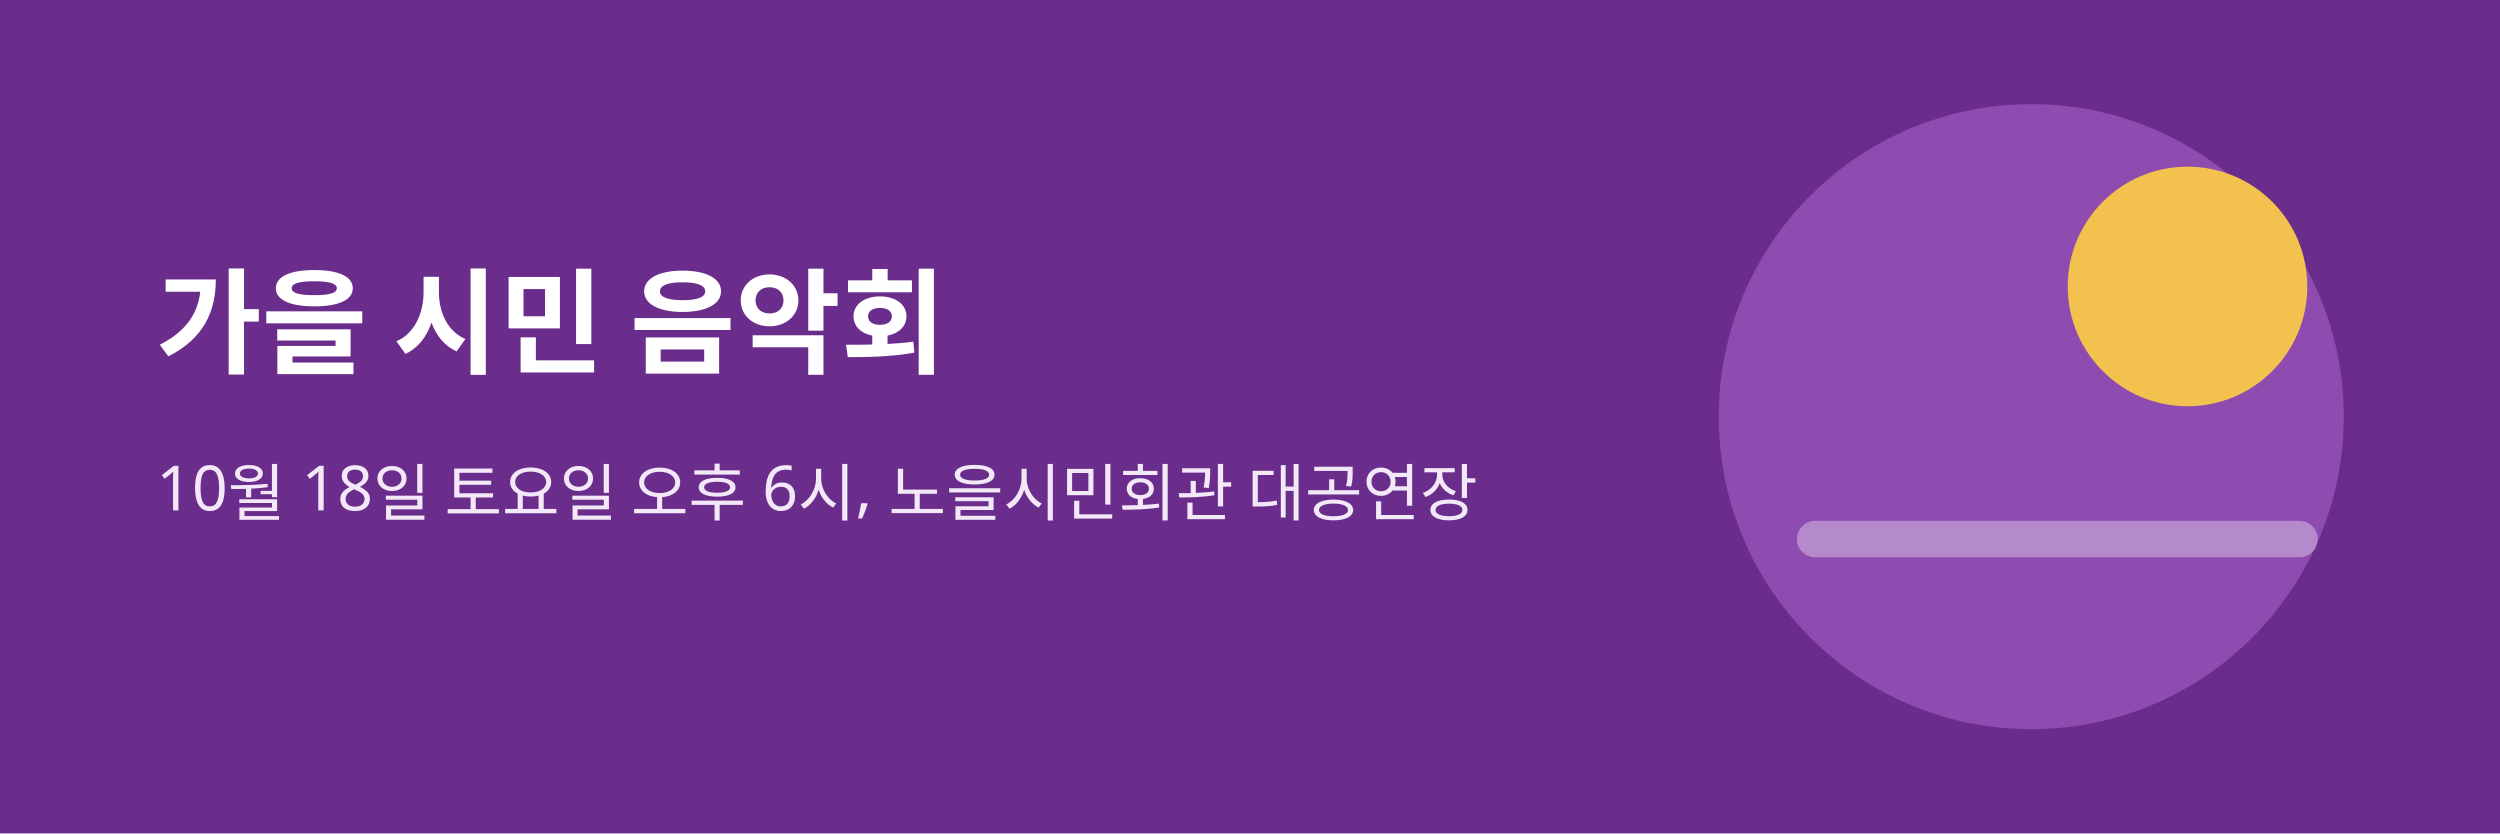
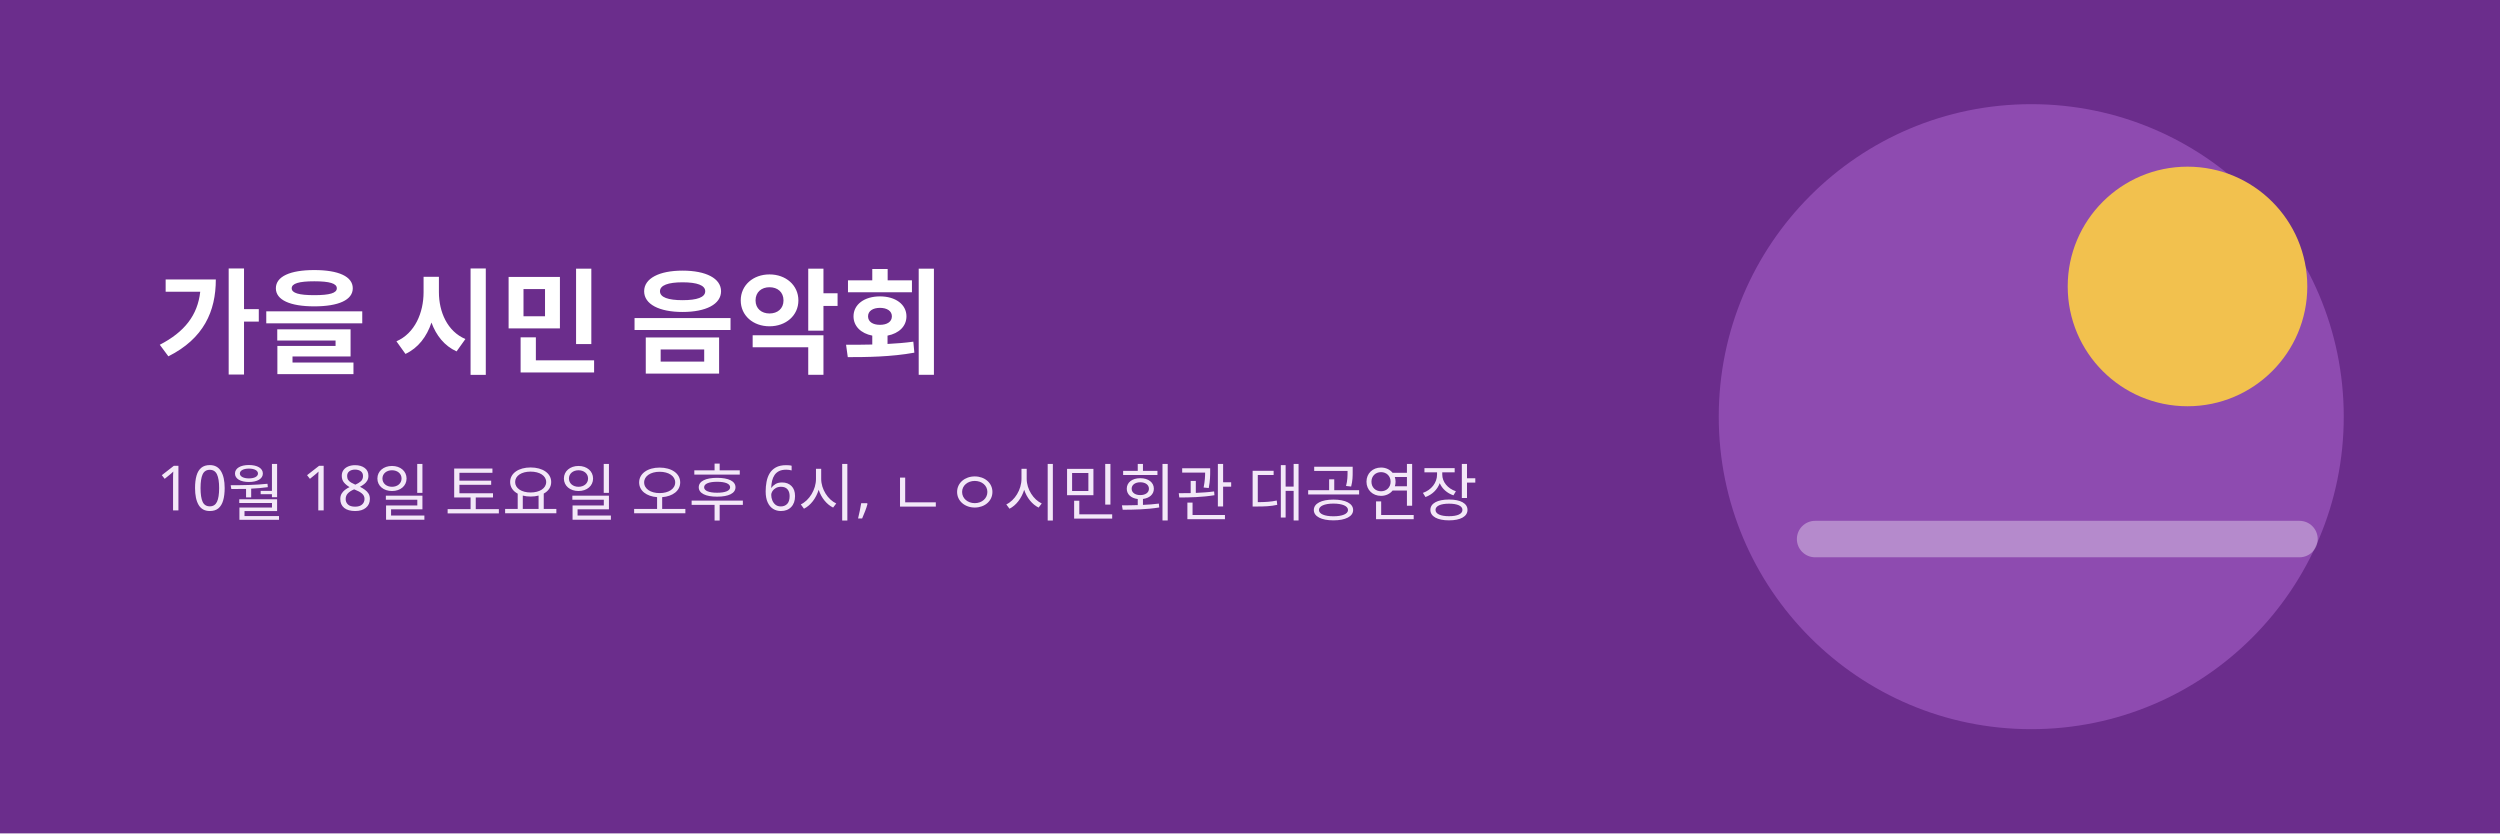
<svg xmlns="http://www.w3.org/2000/svg" width="960" height="320" viewBox="0 0 960 320">
  <rect width="960" height="320" fill="#6b2d8c" />
  <circle cx="780" cy="160" r="120" fill="#8e4bb0" />
  <circle cx="840" cy="110" r="46" fill="#f2c14e" />
  <rect x="690" y="200" width="200" height="14" rx="7" fill="#fff" opacity=".35" />
  <text x="60" y="140" font-family="sans-serif" font-size="44" font-weight="700" fill="#fff">가을 시민 음악회</text>
-   <text x="60" y="196" font-family="sans-serif" font-size="24" fill="#f3e8f8">10월 18일 토요일 오후 6시, 노을시민회관 대공연장</text>
+   <text x="60" y="196" font-family="sans-serif" font-size="24" fill="#f3e8f8">10월 18일 토요일 오후 6시, ㄴㅇ시민회관 대공연장</text>
</svg>
